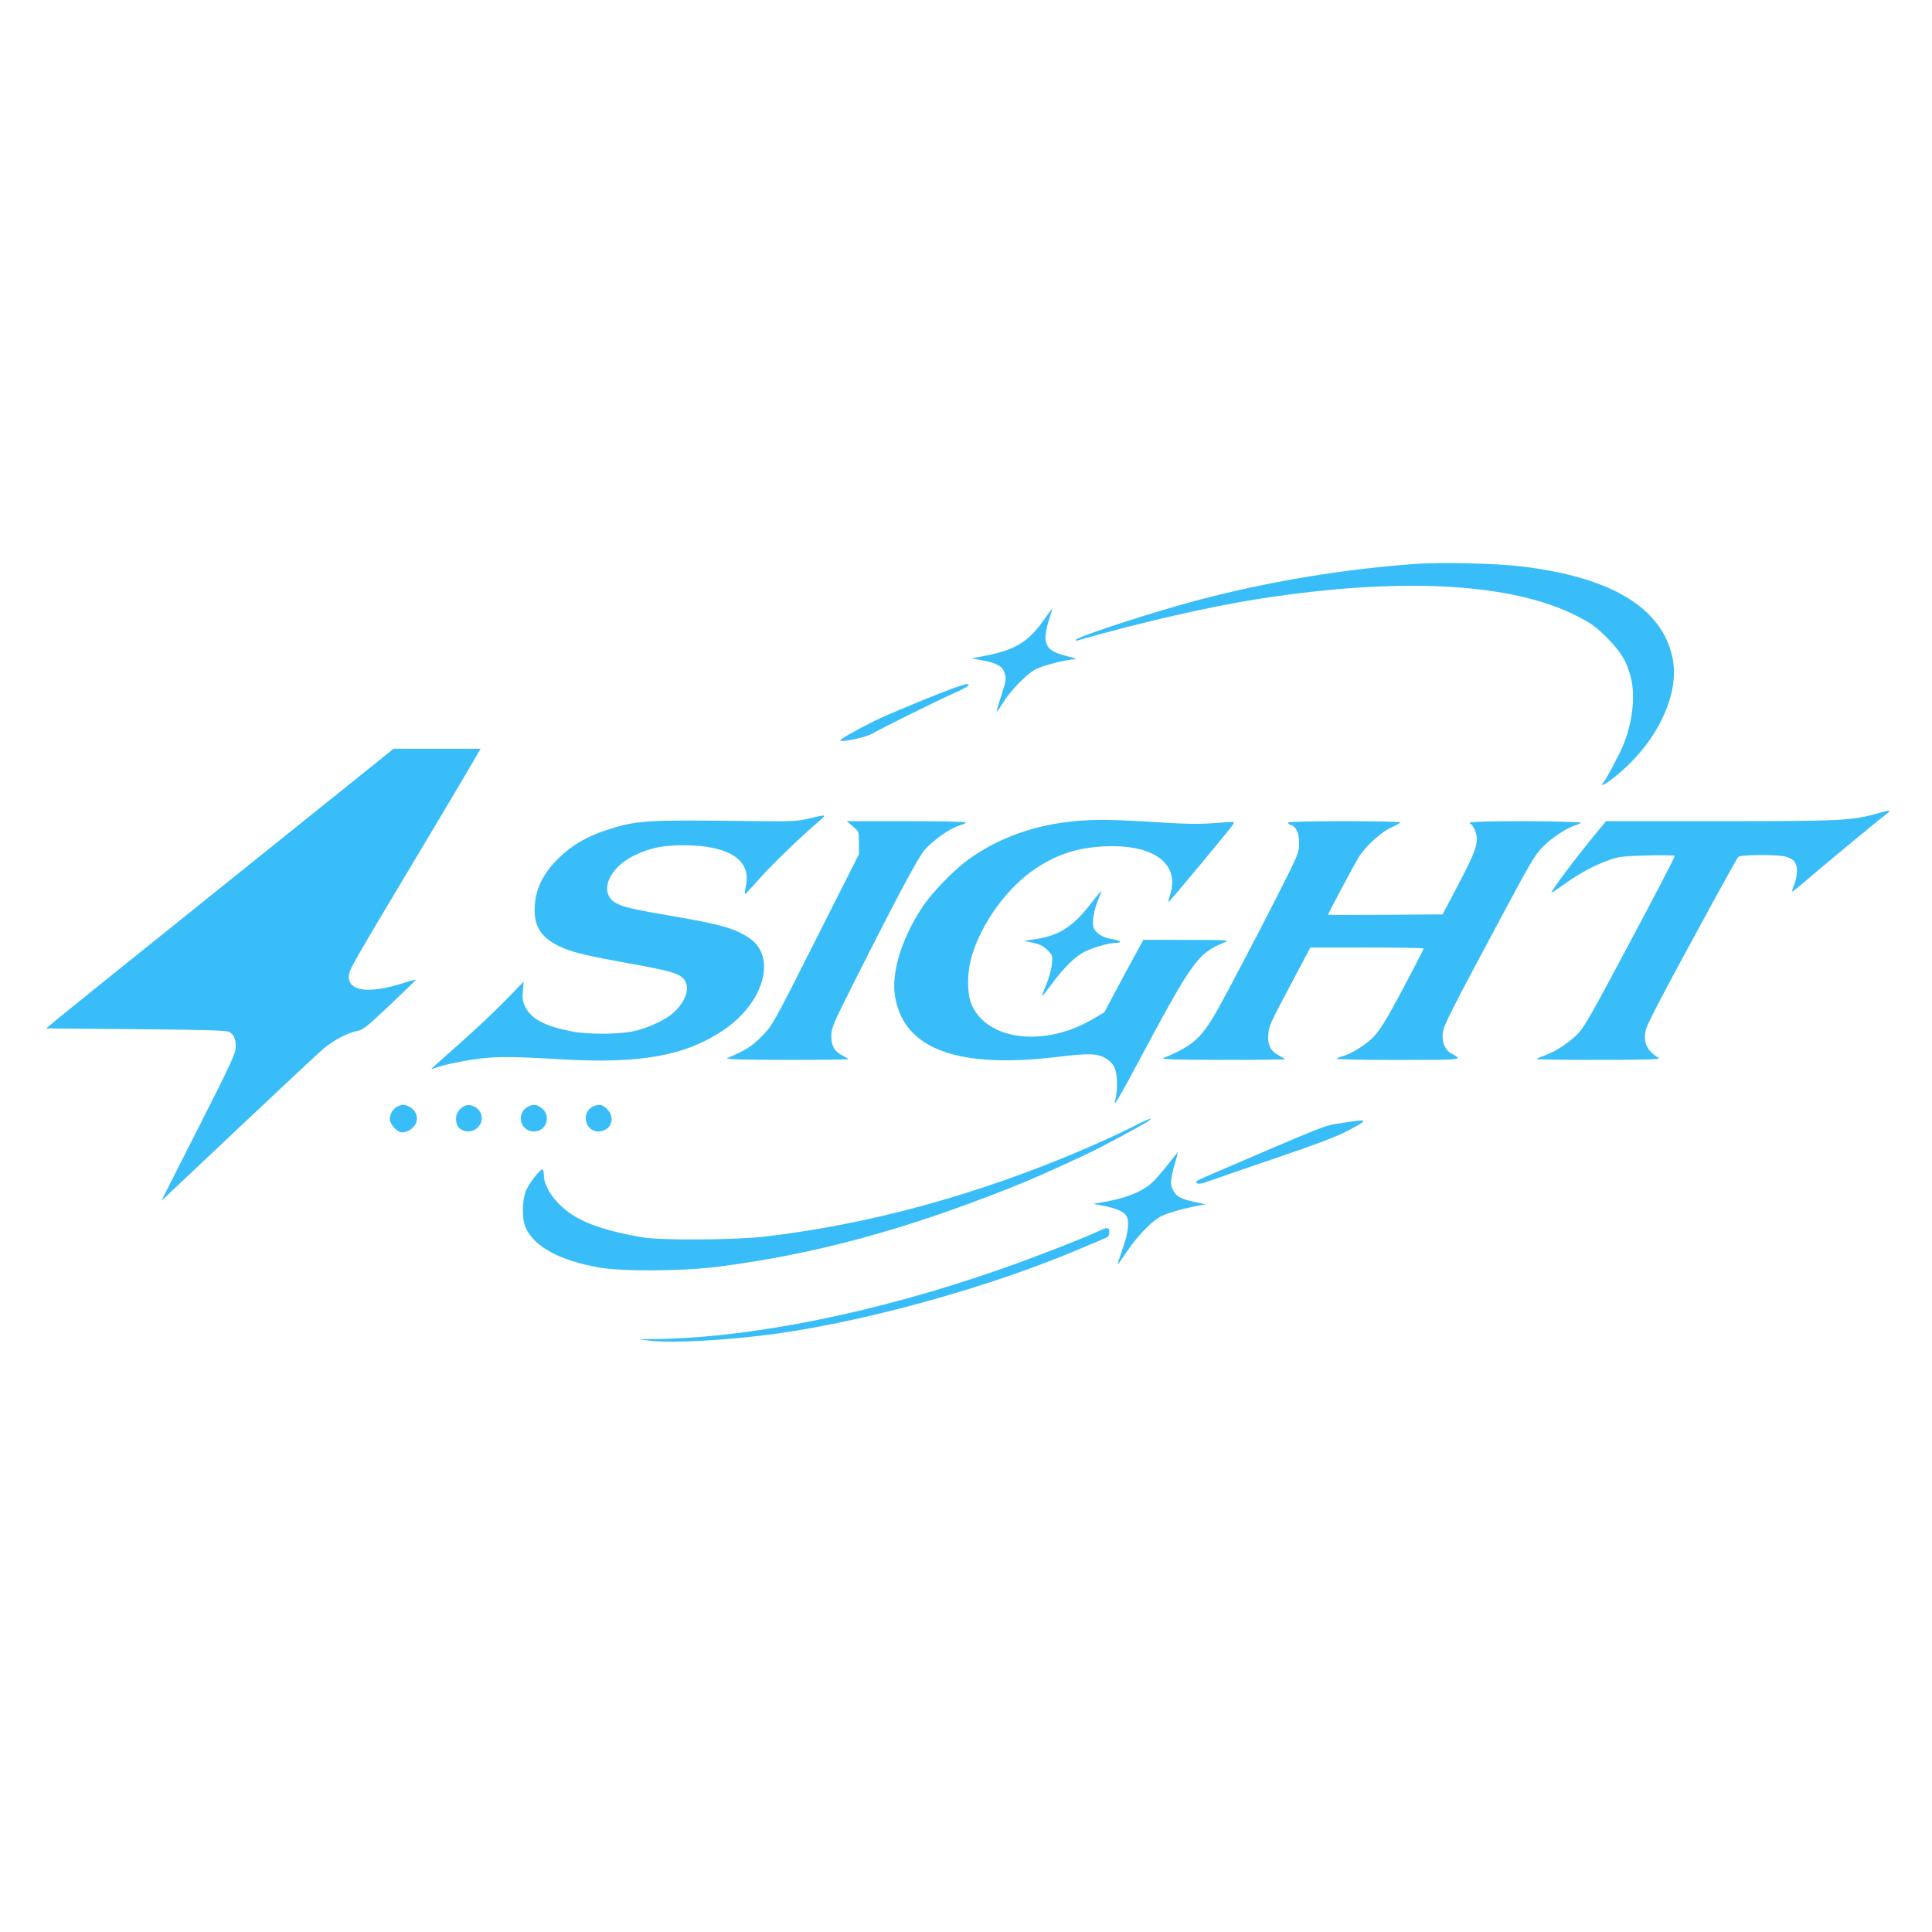
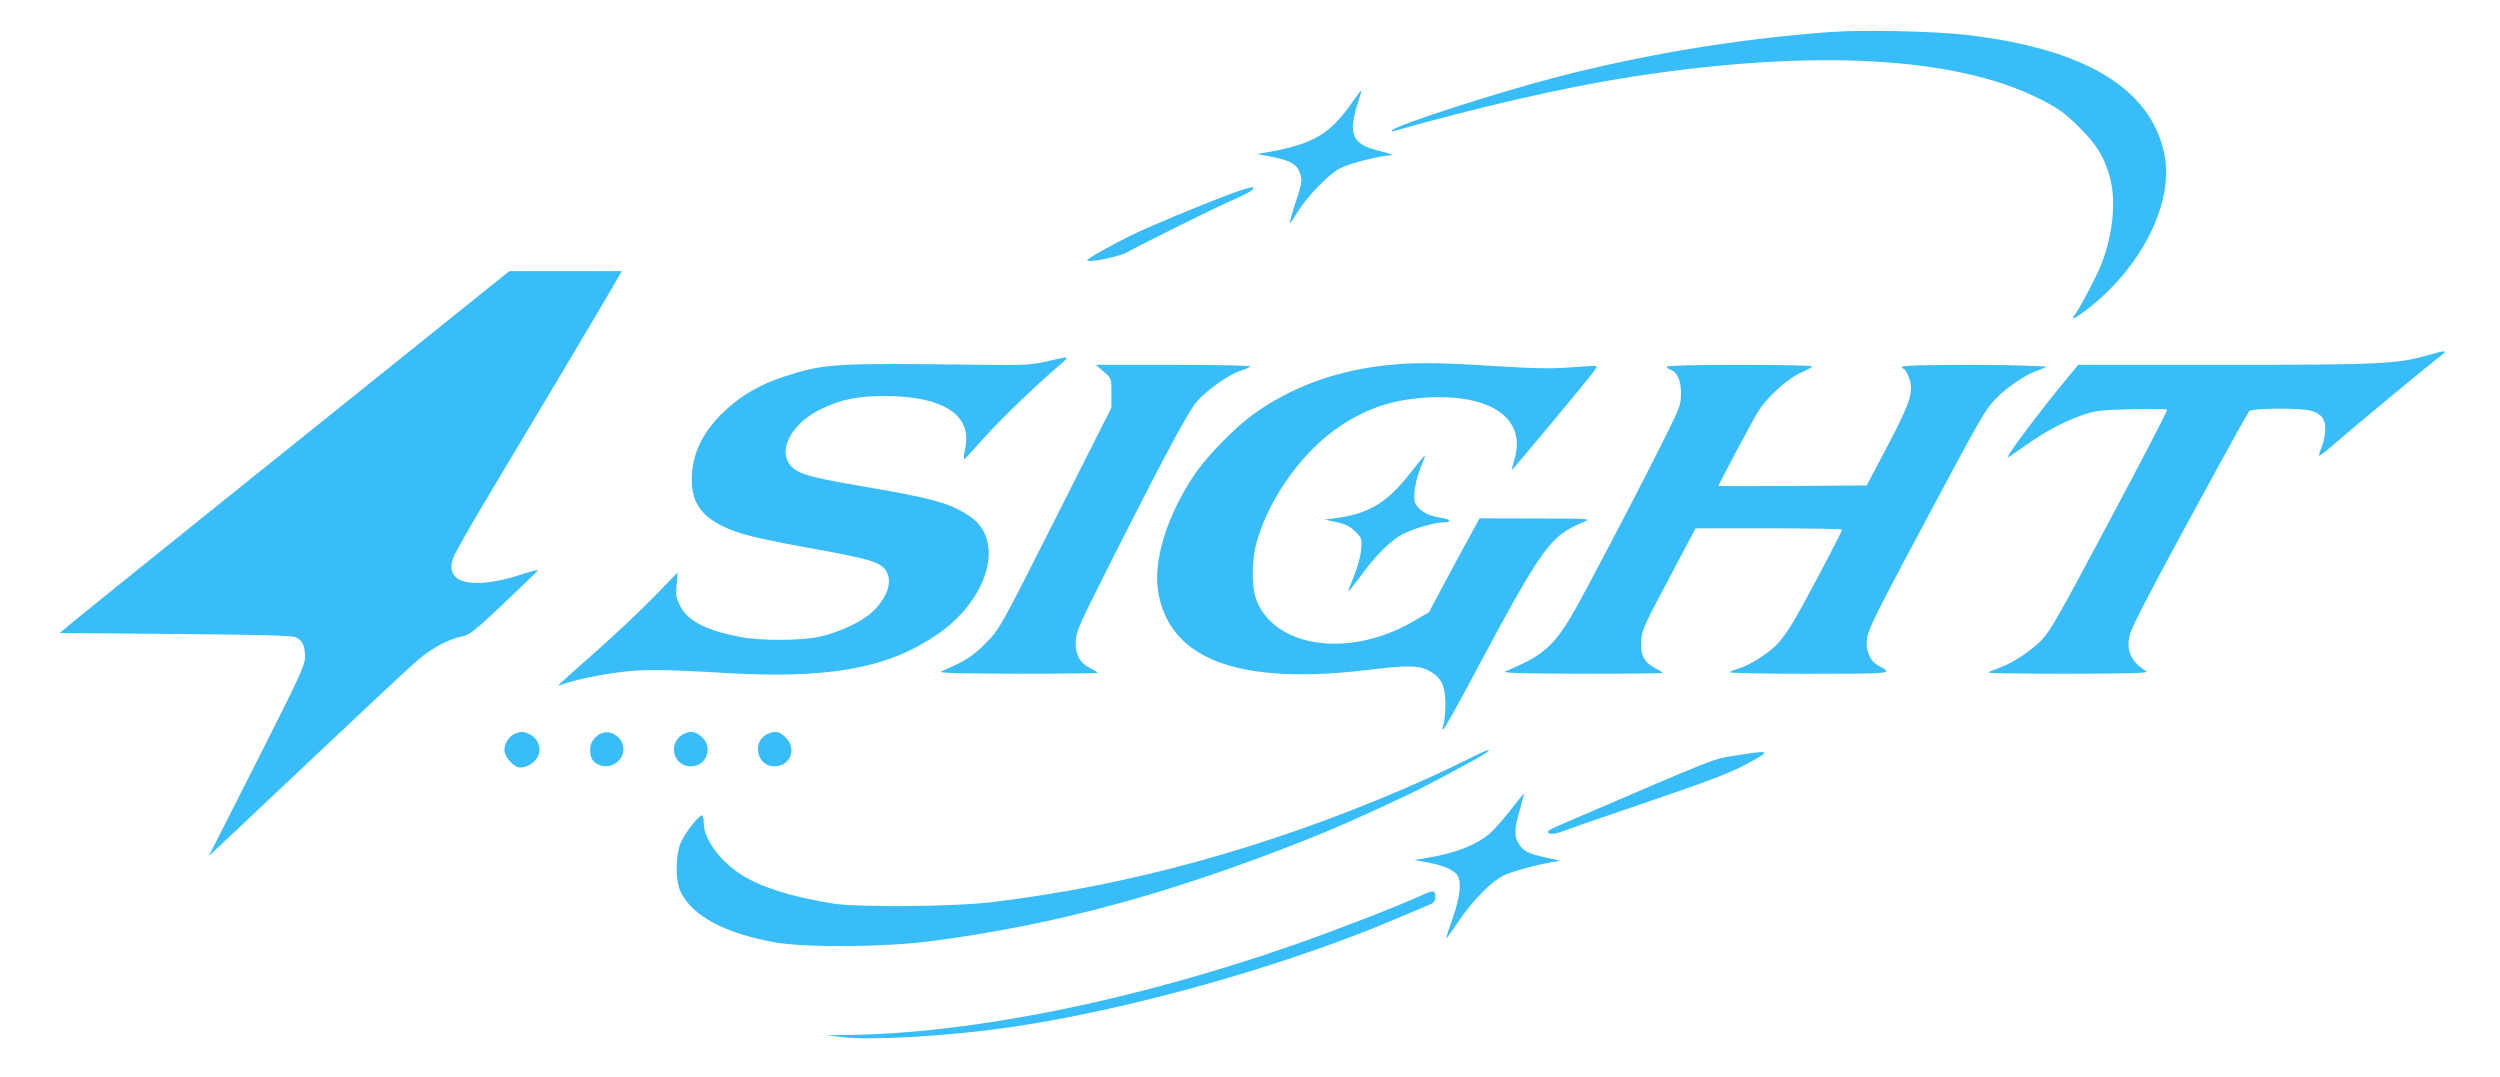
- <svg xmlns="http://www.w3.org/2000/svg" viewBox="0 0 1254 1254">
+ <svg xmlns="http://www.w3.org/2000/svg" viewBox="0 350 1254 540">
  <defs>
    <clipPath id="liquid-clip">
      <path class="wave-path" d="M 0 100 Q 313.5 50, 627 100 T 1254 100 T 1881 100 T 2508 100 L 2508 2000 L 0 2000 Z" />
    </clipPath>
  </defs>
  <style>
    @keyframes fill-rise {
      0% {
        transform: translate(0px, 1200px);
      }
      100% {
        transform: translate(-1254px, 100px);
      }
    }
    .wave-path {
      animation: fill-rise 3.5s cubic-bezier(0.4, 0, 0.2, 1) forwards;
    }
    .outline-logo {
      fill: none;
      stroke: rgba(255, 255, 255, 0.2);
      stroke-width: 3;
    }
    .liquid-filled {
      fill: #38bdf8;
      stroke: none;
    }
  </style>
  <g>
    <path class="outline-logo" d="M 918 366.067 C 870.848 369.581, 824.184 377.329, 779 389.146 C 750.439 396.615, 700.920 412.625, 698.500 415.172 C 697.811 415.898, 698.121 416.047, 699.500 415.654 C 741.183 403.750, 785.890 393.541, 818.256 388.534 C 909.644 374.396, 981.397 378.336, 1023.500 399.804 C 1032.805 404.548, 1035.816 406.729, 1043.040 413.956 C 1052.102 423.023, 1055.741 429.068, 1058.492 439.631 C 1061.590 451.526, 1059.658 468.930, 1053.623 483.500 C 1050.984 489.871, 1042.878 505.237, 1040.897 507.624 C 1037.924 511.206, 1041.414 509.567, 1048.141 504.221 C 1075.079 482.815, 1090.596 450.819, 1085.591 427 C 1078.723 394.317, 1045.637 374.437, 986.622 367.534 C 970.374 365.633, 934.200 364.860, 918 366.067 M 679 400.293 C 667.257 417.432, 659.020 422.299, 634.500 426.584 L 630.500 427.283 637.500 428.591 C 647.296 430.421, 650.754 432.448, 652.176 437.194 C 653.218 440.672, 652.985 442.125, 649.879 451.532 C 647.978 457.289, 646.665 461.987, 646.962 461.972 C 647.258 461.956, 649.027 459.421, 650.894 456.337 C 655.700 448.401, 666.534 437.270, 672.294 434.351 C 677.159 431.886, 691.774 428.156, 697.500 427.919 C 699.419 427.839, 697.616 427.100, 692.500 425.868 C 681.960 423.329, 678.450 420.136, 678.609 413.229 C 678.669 410.628, 679.704 405.635, 680.909 402.133 C 682.114 398.632, 682.965 395.636, 682.800 395.475 C 682.635 395.315, 680.925 397.483, 679 400.293 M 600 454.028 C 586.525 459.495, 571.900 465.765, 567.500 467.960 C 555.496 473.951, 544.765 480.099, 545.329 480.663 C 546.539 481.872, 561.789 478.668, 565.760 476.369 C 572.176 472.657, 610.444 453.723, 619 450.029 C 623.125 448.248, 627.159 446.163, 627.964 445.395 C 631.478 442.047, 623.336 444.561, 600 454.028 M 205.354 526.250 C 177.797 548.388, 130.331 586.505, 99.875 610.956 C 69.419 635.407, 41.225 658.132, 37.222 661.456 L 29.945 667.500 88.222 668 C 132.812 668.383, 147.023 668.799, 148.727 669.773 C 151.869 671.569, 153 674.154, 153 679.539 C 153 683.656, 150.138 689.853, 128.858 731.822 L 104.716 779.434 114.257 770.467 C 119.504 765.535, 141.731 744.569, 163.649 723.877 C 185.567 703.184, 206.200 683.935, 209.500 681.102 C 216.342 675.227, 225.538 670.319, 231.730 669.238 C 235.432 668.592, 238.068 666.507, 252.888 652.500 C 262.199 643.700, 269.858 636.251, 269.908 635.948 C 269.959 635.644, 266.288 636.605, 261.750 638.083 C 236.759 646.225, 222.421 642.661, 227.427 629.553 C 228.353 627.127, 236.889 612.173, 246.396 596.321 C 268.883 558.827, 301.077 504.728, 307.137 494.250 L 311.909 486 283.684 486 L 255.459 486 205.354 526.250 M 211.890 546.846 C 175.431 576.210, 174.916 576.632, 131.118 612.972 L 96.735 641.500 128.293 641.764 C 158.252 642.015, 160.135 641.922, 165.460 639.929 C 174.056 636.713, 181.451 629.210, 189.260 615.781 C 192.869 609.577, 200.186 597.075, 205.520 588 C 222.067 559.853, 243.154 522.820, 242.819 522.498 C 242.644 522.330, 228.725 533.286, 211.890 546.846 M 1218 528.106 C 1202.441 532.604, 1194.210 533, 1116.193 533 L 1042.455 533 1036.448 540.250 C 1023.619 555.732, 1007 577.818, 1007 579.384 C 1007 579.672, 1010.712 577.236, 1015.250 573.970 C 1025.199 566.810, 1034.577 561.744, 1044.277 558.291 C 1050.714 556, 1053.433 555.668, 1069.250 555.248 C 1079.013 554.989, 1087 555.127, 1087 555.555 C 1087 556.524, 1074.433 580.676, 1054.247 618.500 C 1033.561 657.262, 1029.327 664.746, 1025.279 669.695 C 1020.964 674.973, 1010.122 682.421, 1003.247 684.831 C 1000.358 685.844, 997.695 686.971, 997.330 687.336 C 996.965 687.701, 1015.079 687.974, 1037.583 687.941 C 1069.663 687.895, 1078.087 687.625, 1076.586 686.691 C 1068.708 681.788, 1066.265 676.268, 1068.376 668.133 C 1069.517 663.731, 1081.992 640.050, 1113.478 582.510 C 1120.999 568.766, 1127.624 556.954, 1128.199 556.260 C 1129.493 554.701, 1153.680 554.506, 1159.100 556.011 C 1164.462 557.500, 1166.532 560.319, 1166.333 565.857 C 1166.241 568.411, 1165.427 572.236, 1164.524 574.358 C 1163.621 576.480, 1163.065 578.398, 1163.287 578.620 C 1163.509 578.842, 1167.473 575.717, 1172.095 571.676 C 1180.866 564.008, 1219.638 531.923, 1224.627 528.205 C 1228.087 525.626, 1226.652 525.605, 1218 528.106 M 525 531.284 C 517.336 533.094, 513.794 533.258, 489 532.947 C 418.775 532.066, 413.354 532.392, 394 538.670 C 381.404 542.755, 372.161 548.047, 363.546 556.106 C 352.383 566.548, 347 577.777, 347 590.621 C 347 601.700, 351.518 608.519, 362.410 613.881 C 370.669 617.947, 378.766 619.953, 409.123 625.453 C 435.576 630.246, 440.932 631.827, 444.019 635.751 C 448.225 641.098, 445.158 650.289, 436.693 657.704 C 431.443 662.303, 419.735 667.602, 410.792 669.427 C 400.980 671.429, 381.615 671.467, 371.352 669.503 C 354.209 666.223, 345.087 661.532, 341.175 653.985 C 339.226 650.227, 338.936 648.497, 339.381 643.310 L 339.914 637.119 328.207 649.195 C 321.768 655.836, 308.850 668.029, 299.500 676.291 C 290.150 684.552, 281.825 691.981, 281 692.798 C 279.669 694.116, 279.726 694.195, 281.500 693.494 C 286.270 691.610, 298.304 688.925, 308.284 687.519 C 321.784 685.617, 330.878 685.622, 363.500 687.545 C 415.355 690.602, 444.691 685.383, 469.500 668.685 C 495.765 651.008, 504.332 621.268, 486.661 609.111 C 477.232 602.623, 467.896 599.948, 435.500 594.450 C 411.128 590.314, 403.680 588.557, 399.422 585.941 C 388.412 579.175, 395.196 562.931, 412.377 554.922 C 422.428 550.236, 430.194 548.670, 443.500 548.643 C 473.076 548.583, 487.886 558.200, 484.109 575.012 C 483.257 578.802, 483.343 581.325, 484.276 579.917 C 484.428 579.688, 489.020 574.611, 494.482 568.635 C 503.580 558.681, 520.986 542, 531.930 532.746 C 536.913 528.532, 536.772 528.503, 525 531.284 M 692.909 533.500 C 668.600 536.446, 646.954 544.635, 628.667 557.802 C 619.100 564.689, 604.990 579.231, 598.771 588.611 C 585.198 609.085, 578.356 631.442, 580.949 646.855 C 586.696 681.020, 621.563 693.901, 686.792 685.957 C 706.813 683.518, 712.347 683.708, 717.792 687.020 C 723.164 690.287, 724.992 694.388, 724.996 703.185 C 724.998 707.412, 724.561 712.024, 724.025 713.435 C 723.488 714.846, 723.392 716, 723.810 716 C 724.228 716, 729.677 706.438, 735.918 694.750 C 774.067 623.315, 777.050 619.089, 794.452 611.806 C 798.393 610.156, 797.756 610.110, 770.320 610.056 L 742.140 610 737.912 617.750 C 735.587 622.013, 732.574 627.525, 731.218 630 C 729.861 632.475, 726.058 639.580, 722.766 645.790 L 716.781 657.080 709.184 661.526 C 678.070 679.740, 641.383 675.515, 630.799 652.500 C 627.539 645.411, 627.567 630.643, 630.861 620.054 C 637.675 598.143, 654.171 575.709, 672.327 563.658 C 686.402 554.316, 699.744 550.082, 717.500 549.322 C 748.769 547.983, 765.754 560.542, 759.603 580.453 C 758.762 583.178, 758.194 585.528, 758.343 585.676 C 758.615 585.949, 797.116 539.707, 799.765 535.925 C 800.557 534.795, 801.046 533.733, 800.852 533.564 C 800.658 533.395, 794.908 533.704, 788.074 534.251 C 778.509 535.016, 769.641 534.868, 749.574 533.606 C 719.610 531.721, 707.770 531.699, 692.909 533.500 M 553.583 536.388 C 557.481 539.759, 557.500 539.812, 557.485 547.138 L 557.471 554.500 529.485 609.970 C 501.805 664.837, 501.424 665.518, 494.500 672.563 C 487.937 679.240, 484.071 681.687, 472 686.805 C 470.181 687.576, 480.638 687.883, 510.417 687.932 C 532.921 687.970, 551.069 687.736, 550.746 687.412 C 550.423 687.089, 548.692 686.077, 546.900 685.162 C 541.655 682.486, 539.492 678.701, 539.555 672.310 C 539.606 667.198, 540.817 664.378, 555.304 635.636 C 582.773 581.137, 595.839 556.664, 600.129 551.678 C 605.389 545.566, 616.650 537.620, 622.499 535.892 C 624.975 535.161, 627 534.212, 627 533.782 C 627 533.352, 609.600 533, 588.333 533 L 549.667 533 553.583 536.388 M 836 533.933 C 836 534.446, 836.860 535.138, 837.911 535.472 C 841.306 536.549, 843.200 540.779, 843.200 547.287 C 843.200 552.887, 842.560 554.619, 834.651 570.420 C 824.485 590.732, 812.170 614.456, 796.197 644.500 C 780.690 673.665, 776.851 677.608, 755 686.812 C 753.190 687.574, 763.746 687.883, 793.250 687.932 C 815.663 687.970, 834 687.784, 834 687.520 C 834 687.257, 832.209 686.127, 830.021 685.011 C 824.707 682.300, 822.655 678.173, 823.222 671.338 C 823.698 665.597, 823.893 665.173, 840.293 634.261 L 850.500 615.022 887.250 615.011 C 907.462 615.011, 924 615.291, 924 615.646 C 924 616.001, 921.024 621.964, 917.387 628.896 C 896.015 669.626, 894.135 672.406, 882.857 679.937 C 879.528 682.160, 874.936 684.509, 872.652 685.158 C 870.369 685.806, 868.073 686.711, 867.550 687.169 C 867.028 687.626, 885.028 687.986, 907.550 687.968 C 950.641 687.935, 949.740 688.044, 942.033 683.773 C 937.839 681.448, 935.623 676, 936.498 670.164 C 937.233 665.262, 941.448 656.876, 970.257 603 C 994.033 558.536, 995.936 555.279, 1001.431 549.624 C 1006.640 544.265, 1016.533 537.622, 1021.822 535.933 C 1023.845 535.287, 1025.927 534.363, 1026.450 533.879 C 1026.998 533.879, 1011.859 533, 990.700 533 C 966.900 533, 954 533.351, 954 534 C 954 534.550, 954.413 535, 954.917 535 C 955.422 535, 956.589 536.975, 957.511 539.390 C 960.113 546.204, 958.405 551.631, 946.618 574 L 936.343 593.500 899.171 593.762 C 878.727 593.906, 862 593.888, 862 593.722 C 862 593.017, 878.493 562.014, 881.642 556.800 C 886.103 549.413, 896.573 539.864, 903.502 536.865 C 906.507 535.564, 908.974 534.163, 908.983 533.750 C 908.992 533.337, 892.575 533, 872.500 533 C 850.592 533, 836 533.373, 836 533.933 M 706.992 587.776 C 695.909 602.012, 686.545 607.670, 670.500 609.824 L 664.500 610.630 670.466 611.931 C 674.903 612.898, 677.307 614.107, 679.851 616.651 C 683.134 619.934, 683.250 620.304, 682.746 625.864 C 682.457 629.050, 680.830 634.967, 679.129 639.014 C 677.429 643.060, 676.169 646.502, 676.329 646.663 C 676.490 646.823, 679.209 643.415, 682.372 639.090 C 690.435 628.067, 697.991 620.636, 704.194 617.632 C 710.105 614.768, 719.943 612, 724.210 612 C 728.774 612, 727.378 610.308, 722.250 609.624 C 716.313 608.833, 711.281 605.837, 709.864 602.250 C 708.568 598.970, 710.007 590.483, 713.068 583.342 C 714.158 580.798, 714.923 578.590, 714.768 578.434 C 714.612 578.279, 711.113 582.482, 706.992 587.776 M 203.978 632.261 C 198.156 642.640, 189.414 648.924, 178.500 650.578 L 173.500 651.335 178.500 652.625 C 183.949 654.030, 187 656.888, 187 660.588 C 187 661.889, 185.895 665.890, 184.545 669.477 C 183.194 673.065, 182.242 676, 182.427 676 C 182.613 676, 184.670 673.075, 186.999 669.501 C 194.025 658.718, 199.681 654.703, 210.862 652.561 L 217.500 651.289 212.738 650.529 C 203.128 648.996, 200.973 644.356, 204.976 633.820 C 206.063 630.960, 206.818 628.485, 206.654 628.321 C 206.490 628.157, 205.286 629.930, 203.978 632.261 M 258.357 717.992 C 255.390 719.189, 253 722.896, 253 726.299 C 253 729.724, 257.835 735, 260.973 735 C 264.516 735, 268.645 732.272, 269.980 729.047 C 271.625 725.077, 269.865 720.499, 265.909 718.453 C 262.755 716.822, 261.452 716.743, 258.357 717.992 M 302 717.685 C 298.530 719.002, 296 722.398, 296 725.740 C 296 730.337, 297.384 732.590, 300.979 733.843 C 307.364 736.069, 313.924 730.485, 312.507 724.031 C 311.489 719.398, 306.087 716.135, 302 717.685 M 344 717.706 C 334.676 721.115, 336.791 734.400, 346.657 734.400 C 354.446 734.400, 357.919 724.634, 351.923 719.589 C 348.911 717.055, 347.015 716.604, 344 717.706 M 385.357 717.992 C 376.996 721.366, 379.368 734.400, 388.343 734.400 C 396.443 734.400, 399.879 725.725, 394.077 719.923 C 391.075 716.921, 389.096 716.483, 385.357 717.992 M 733.957 731.976 C 727.609 735.186, 714.334 741.289, 704.457 745.537 C 635.147 775.351, 564.846 794.641, 496.345 802.641 C 477.499 804.842, 429.569 805.170, 417.500 803.182 C 396.506 799.722, 381.455 794.940, 371.666 788.618 C 360.903 781.667, 353 770.737, 353 762.804 C 353 760.712, 352.585 759, 352.078 759 C 350.559 759, 344.276 766.896, 341.841 771.864 C 338.738 778.195, 338.549 791.578, 341.479 797.500 C 347.426 809.519, 363.466 818.099, 388.500 822.652 C 403.556 825.391, 443.404 825.131, 466.500 822.144 C 528.418 814.136, 585.705 798.713, 654.189 771.614 C 669.190 765.679, 678.468 761.601, 704.500 749.500 C 713.778 745.188, 742.563 729.795, 745.502 727.574 C 749.315 724.692, 745.440 726.170, 733.957 731.976 M 870.500 728.976 C 858.842 730.827, 863.753 728.893, 787 761.858 C 776.021 766.573, 775.304 767.031, 777.216 768.101 C 778.118 768.606, 780.787 768.121, 784.095 766.853 C 787.068 765.713, 806.484 759.012, 827.242 751.962 C 854.746 742.621, 867.697 737.700, 874.987 733.822 C 889.020 726.355, 888.763 726.077, 870.500 728.976 M 757.668 756.322 C 754.094 760.899, 749.537 766.078, 747.541 767.830 C 740.526 773.989, 729.788 778.091, 714 780.640 L 709.500 781.367 716.276 782.649 C 724.491 784.203, 729.681 786.542, 731.214 789.380 C 733.174 793.009, 732.316 800.107, 728.662 810.490 C 726.729 815.985, 725.261 820.594, 725.399 820.732 C 725.537 820.871, 728.298 817.050, 731.535 812.242 C 738.597 801.750, 748.023 792.136, 754.160 789.165 C 758.387 787.118, 769.574 784.028, 778.500 782.441 L 782.500 781.730 775 780.064 C 766.458 778.165, 763.907 776.805, 761.616 772.928 C 759.425 769.218, 759.580 765.678, 762.350 756.113 C 763.642 751.651, 764.580 748, 764.433 748 C 764.286 748, 761.242 751.745, 757.668 756.322 M 713 799.119 C 701.666 804.347, 670.419 816.482, 649.375 823.831 C 568.763 851.979, 487.638 868.370, 425.170 869.130 L 414.500 869.259 422 870.203 C 436.266 871.998, 475.250 869.769, 505.500 865.429 C 565.215 856.863, 643.742 834.870, 700.145 810.915 C 708.040 807.562, 715.737 804.311, 717.250 803.690 C 719.320 802.841, 720 801.874, 720 799.781 C 720 796.463, 718.971 796.366, 713 799.119" fill-opacity="0" stroke="none" />
    <g clip-path="url(#liquid-clip)">
      <path class="liquid-filled" d="M 918 366.067 C 870.848 369.581, 824.184 377.329, 779 389.146 C 750.439 396.615, 700.920 412.625, 698.500 415.172 C 697.811 415.898, 698.121 416.047, 699.500 415.654 C 741.183 403.750, 785.890 393.541, 818.256 388.534 C 909.644 374.396, 981.397 378.336, 1023.500 399.804 C 1032.805 404.548, 1035.816 406.729, 1043.040 413.956 C 1052.102 423.023, 1055.741 429.068, 1058.492 439.631 C 1061.590 451.526, 1059.658 468.930, 1053.623 483.500 C 1050.984 489.871, 1042.878 505.237, 1040.897 507.624 C 1037.924 511.206, 1041.414 509.567, 1048.141 504.221 C 1075.079 482.815, 1090.596 450.819, 1085.591 427 C 1078.723 394.317, 1045.637 374.437, 986.622 367.534 C 970.374 365.633, 934.200 364.860, 918 366.067 M 679 400.293 C 667.257 417.432, 659.020 422.299, 634.500 426.584 L 630.500 427.283 637.500 428.591 C 647.296 430.421, 650.754 432.448, 652.176 437.194 C 653.218 440.672, 652.985 442.125, 649.879 451.532 C 647.978 457.289, 646.665 461.987, 646.962 461.972 C 647.258 461.956, 649.027 459.421, 650.894 456.337 C 655.700 448.401, 666.534 437.270, 672.294 434.351 C 677.159 431.886, 691.774 428.156, 697.500 427.919 C 699.419 427.839, 697.616 427.100, 692.500 425.868 C 681.960 423.329, 678.450 420.136, 678.609 413.229 C 678.669 410.628, 679.704 405.635, 680.909 402.133 C 682.114 398.632, 682.965 395.636, 682.800 395.475 C 682.635 395.315, 680.925 397.483, 679 400.293 M 600 454.028 C 586.525 459.495, 571.900 465.765, 567.500 467.960 C 555.496 473.951, 544.765 480.099, 545.329 480.663 C 546.539 481.872, 561.789 478.668, 565.760 476.369 C 572.176 472.657, 610.444 453.723, 619 450.029 C 623.125 448.248, 627.159 446.163, 627.964 445.395 C 631.478 442.047, 623.336 444.561, 600 454.028 M 205.354 526.250 C 177.797 548.388, 130.331 586.505, 99.875 610.956 C 69.419 635.407, 41.225 658.132, 37.222 661.456 L 29.945 667.500 88.222 668 C 132.812 668.383, 147.023 668.799, 148.727 669.773 C 151.869 671.569, 153 674.154, 153 679.539 C 153 683.656, 150.138 689.853, 128.858 731.822 L 104.716 779.434 114.257 770.467 C 119.504 765.535, 141.731 744.569, 163.649 723.877 C 185.567 703.184, 206.200 683.935, 209.500 681.102 C 216.342 675.227, 225.538 670.319, 231.730 669.238 C 235.432 668.592, 238.068 666.507, 252.888 652.500 C 262.199 643.700, 269.858 636.251, 269.908 635.948 C 269.959 635.644, 266.288 636.605, 261.750 638.083 C 236.759 646.225, 222.421 642.661, 227.427 629.553 C 228.353 627.127, 236.889 612.173, 246.396 596.321 C 268.883 558.827, 301.077 504.728, 307.137 494.250 L 311.909 486 283.684 486 L 255.459 486 205.354 526.250 M 211.890 546.846 C 175.431 576.210, 174.916 576.632, 131.118 612.972 L 96.735 641.500 128.293 641.764 C 158.252 642.015, 160.135 641.922, 165.460 639.929 C 174.056 636.713, 181.451 629.210, 189.260 615.781 C 192.869 609.577, 200.186 597.075, 205.520 588 C 222.067 559.853, 243.154 522.820, 242.819 522.498 C 242.644 522.330, 228.725 533.286, 211.890 546.846 M 1218 528.106 C 1202.441 532.604, 1194.210 533, 1116.193 533 L 1042.455 533 1036.448 540.250 C 1023.619 555.732, 1007 577.818, 1007 579.384 C 1007 579.672, 1010.712 577.236, 1015.250 573.970 C 1025.199 566.810, 1034.577 561.744, 1044.277 558.291 C 1050.714 556, 1053.433 555.668, 1069.250 555.248 C 1079.013 554.989, 1087 555.127, 1087 555.555 C 1087 556.524, 1074.433 580.676, 1054.247 618.500 C 1033.561 657.262, 1029.327 664.746, 1025.279 669.695 C 1020.964 674.973, 1010.122 682.421, 1003.247 684.831 C 1000.358 685.844, 997.695 686.971, 997.330 687.336 C 996.965 687.701, 1015.079 687.974, 1037.583 687.941 C 1069.663 687.895, 1078.087 687.625, 1076.586 686.691 C 1068.708 681.788, 1066.265 676.268, 1068.376 668.133 C 1069.517 663.731, 1081.992 640.050, 1113.478 582.510 C 1120.999 568.766, 1127.624 556.954, 1128.199 556.260 C 1129.493 554.701, 1153.680 554.506, 1159.100 556.011 C 1164.462 557.500, 1166.532 560.319, 1166.333 565.857 C 1166.241 568.411, 1165.427 572.236, 1164.524 574.358 C 1163.621 576.480, 1163.065 578.398, 1163.287 578.620 C 1163.509 578.842, 1167.473 575.717, 1172.095 571.676 C 1180.866 564.008, 1219.638 531.923, 1224.627 528.205 C 1228.087 525.626, 1226.652 525.605, 1218 528.106 M 525 531.284 C 517.336 533.094, 513.794 533.258, 489 532.947 C 418.775 532.066, 413.354 532.392, 394 538.670 C 381.404 542.755, 372.161 548.047, 363.546 556.106 C 352.383 566.548, 347 577.777, 347 590.621 C 347 601.700, 351.518 608.519, 362.410 613.881 C 370.669 617.947, 378.766 619.953, 409.123 625.453 C 435.576 630.246, 440.932 631.827, 444.019 635.751 C 448.225 641.098, 445.158 650.289, 436.693 657.704 C 431.443 662.303, 419.735 667.602, 410.792 669.427 C 400.980 671.429, 381.615 671.467, 371.352 669.503 C 354.209 666.223, 345.087 661.532, 341.175 653.985 C 339.226 650.227, 338.936 648.497, 339.381 643.310 L 339.914 637.119 328.207 649.195 C 321.768 655.836, 308.850 668.029, 299.500 676.291 C 290.150 684.552, 281.825 691.981, 281 692.798 C 279.669 694.116, 279.726 694.195, 281.500 693.494 C 286.270 691.610, 298.304 688.925, 308.284 687.519 C 321.784 685.617, 330.878 685.622, 363.500 687.545 C 415.355 690.602, 444.691 685.383, 469.500 668.685 C 495.765 651.008, 504.332 621.268, 486.661 609.111 C 477.232 602.623, 467.896 599.948, 435.500 594.450 C 411.128 590.314, 403.680 588.557, 399.422 585.941 C 388.412 579.175, 395.196 562.931, 412.377 554.922 C 422.428 550.236, 430.194 548.670, 443.500 548.643 C 473.076 548.583, 487.886 558.200, 484.109 575.012 C 483.257 578.802, 483.343 581.325, 484.276 579.917 C 484.428 579.688, 489.020 574.611, 494.482 568.635 C 503.580 558.681, 520.986 542, 531.930 532.746 C 536.913 528.532, 536.772 528.503, 525 531.284 M 692.909 533.500 C 668.600 536.446, 646.954 544.635, 628.667 557.802 C 619.100 564.689, 604.990 579.231, 598.771 588.611 C 585.198 609.085, 578.356 631.442, 580.949 646.855 C 586.696 681.020, 621.563 693.901, 686.792 685.957 C 706.813 683.518, 712.347 683.708, 717.792 687.020 C 723.164 690.287, 724.992 694.388, 724.996 703.185 C 724.998 707.412, 724.561 712.024, 724.025 713.435 C 723.488 714.846, 723.392 716, 723.810 716 C 724.228 716, 729.677 706.438, 735.918 694.750 C 774.067 623.315, 777.050 619.089, 794.452 611.806 C 798.393 610.156, 797.756 610.110, 770.320 610.056 L 742.140 610 737.912 617.750 C 735.587 622.013, 732.574 627.525, 731.218 630 C 729.861 632.475, 726.058 639.580, 722.766 645.790 L 716.781 657.080 709.184 661.526 C 678.070 679.740, 641.383 675.515, 630.799 652.500 C 627.539 645.411, 627.567 630.643, 630.861 620.054 C 637.675 598.143, 654.171 575.709, 672.327 563.658 C 686.402 554.316, 699.744 550.082, 717.500 549.322 C 748.769 547.983, 765.754 560.542, 759.603 580.453 C 758.762 583.178, 758.194 585.528, 758.343 585.676 C 758.615 585.949, 797.116 539.707, 799.765 535.925 C 800.557 534.795, 801.046 533.733, 800.852 533.564 C 800.658 533.395, 794.908 533.704, 788.074 534.251 C 778.509 535.016, 769.641 534.868, 749.574 533.606 C 719.610 531.721, 707.770 531.699, 692.909 533.500 M 553.583 536.388 C 557.481 539.759, 557.500 539.812, 557.485 547.138 L 557.471 554.500 529.485 609.970 C 501.805 664.837, 501.424 665.518, 494.500 672.563 C 487.937 679.240, 484.071 681.687, 472 686.805 C 470.181 687.576, 480.638 687.883, 510.417 687.932 C 532.921 687.970, 551.069 687.736, 550.746 687.412 C 550.423 687.089, 548.692 686.077, 546.900 685.162 C 541.655 682.486, 539.492 678.701, 539.555 672.310 C 539.606 667.198, 540.817 664.378, 555.304 635.636 C 582.773 581.137, 595.839 556.664, 600.129 551.678 C 605.389 545.566, 616.650 537.620, 622.499 535.892 C 624.975 535.161, 627 534.212, 627 533.782 C 627 533.352, 609.600 533, 588.333 533 L 549.667 533 553.583 536.388 M 836 533.933 C 836 534.446, 836.860 535.138, 837.911 535.472 C 841.306 536.549, 843.200 540.779, 843.200 547.287 C 843.200 552.887, 842.560 554.619, 834.651 570.420 C 824.485 590.732, 812.170 614.456, 796.197 644.500 C 780.690 673.665, 776.851 677.608, 755 686.812 C 753.190 687.574, 763.746 687.883, 793.250 687.932 C 815.663 687.970, 834 687.784, 834 687.520 C 834 687.257, 832.209 686.127, 830.021 685.011 C 824.707 682.300, 822.655 678.173, 823.222 671.338 C 823.698 665.597, 823.893 665.173, 840.293 634.261 L 850.500 615.022 887.250 615.011 C 907.462 615.011, 924 615.291, 924 615.646 C 924 616.001, 921.024 621.964, 917.387 628.896 C 896.015 669.626, 894.135 672.406, 882.857 679.937 C 879.528 682.160, 874.936 684.509, 872.652 685.158 C 870.369 685.806, 868.073 686.711, 867.550 687.169 C 867.028 687.626, 885.028 687.986, 907.550 687.968 C 950.641 687.935, 949.740 688.044, 942.033 683.773 C 937.839 681.448, 935.623 676, 936.498 670.164 C 937.233 665.262, 941.448 656.876, 970.257 603 C 994.033 558.536, 995.936 555.279, 1001.431 549.624 C 1006.640 544.265, 1016.533 537.622, 1021.822 535.933 C 1023.845 535.287, 1025.927 534.363, 1026.450 533.879 C 1026.998 533.879, 1011.859 533, 990.700 533 C 966.900 533, 954 533.351, 954 534 C 954 534.550, 954.413 535, 954.917 535 C 955.422 535, 956.589 536.975, 957.511 539.390 C 960.113 546.204, 958.405 551.631, 946.618 574 L 936.343 593.500 899.171 593.762 C 878.727 593.906, 862 593.888, 862 593.722 C 862 593.017, 878.493 562.014, 881.642 556.800 C 886.103 549.413, 896.573 539.864, 903.502 536.865 C 906.507 535.564, 908.974 534.163, 908.983 533.750 C 908.992 533.337, 892.575 533, 872.500 533 C 850.592 533, 836 533.373, 836 533.933 M 706.992 587.776 C 695.909 602.012, 686.545 607.670, 670.500 609.824 L 664.500 610.630 670.466 611.931 C 674.903 612.898, 677.307 614.107, 679.851 616.651 C 683.134 619.934, 683.250 620.304, 682.746 625.864 C 682.457 629.050, 680.830 634.967, 679.129 639.014 C 677.429 643.060, 676.169 646.502, 676.329 646.663 C 676.490 646.823, 679.209 643.415, 682.372 639.090 C 690.435 628.067, 697.991 620.636, 704.194 617.632 C 710.105 614.768, 719.943 612, 724.210 612 C 728.774 612, 727.378 610.308, 722.250 609.624 C 716.313 608.833, 711.281 605.837, 709.864 602.250 C 708.568 598.970, 710.007 590.483, 713.068 583.342 C 714.158 580.798, 714.923 578.590, 714.768 578.434 C 714.612 578.279, 711.113 582.482, 706.992 587.776 M 203.978 632.261 C 198.156 642.640, 189.414 648.924, 178.500 650.578 L 173.500 651.335 178.500 652.625 C 183.949 654.030, 187 656.888, 187 660.588 C 187 661.889, 185.895 665.890, 184.545 669.477 C 183.194 673.065, 182.242 676, 182.427 676 C 182.613 676, 184.670 673.075, 186.999 669.501 C 194.025 658.718, 199.681 654.703, 210.862 652.561 L 217.500 651.289 212.738 650.529 C 203.128 648.996, 200.973 644.356, 204.976 633.820 C 206.063 630.960, 206.818 628.485, 206.654 628.321 C 206.490 628.157, 205.286 629.930, 203.978 632.261 M 258.357 717.992 C 255.390 719.189, 253 722.896, 253 726.299 C 253 729.724, 257.835 735, 260.973 735 C 264.516 735, 268.645 732.272, 269.980 729.047 C 271.625 725.077, 269.865 720.499, 265.909 718.453 C 262.755 716.822, 261.452 716.743, 258.357 717.992 M 302 717.685 C 298.530 719.002, 296 722.398, 296 725.740 C 296 730.337, 297.384 732.590, 300.979 733.843 C 307.364 736.069, 313.924 730.485, 312.507 724.031 C 311.489 719.398, 306.087 716.135, 302 717.685 M 344 717.706 C 334.676 721.115, 336.791 734.400, 346.657 734.400 C 354.446 734.400, 357.919 724.634, 351.923 719.589 C 348.911 717.055, 347.015 716.604, 344 717.706 M 385.357 717.992 C 376.996 721.366, 379.368 734.400, 388.343 734.400 C 396.443 734.400, 399.879 725.725, 394.077 719.923 C 391.075 716.921, 389.096 716.483, 385.357 717.992 M 733.957 731.976 C 727.609 735.186, 714.334 741.289, 704.457 745.537 C 635.147 775.351, 564.846 794.641, 496.345 802.641 C 477.499 804.842, 429.569 805.170, 417.500 803.182 C 396.506 799.722, 381.455 794.940, 371.666 788.618 C 360.903 781.667, 353 770.737, 353 762.804 C 353 760.712, 352.585 759, 352.078 759 C 350.559 759, 344.276 766.896, 341.841 771.864 C 338.738 778.195, 338.549 791.578, 341.479 797.500 C 347.426 809.519, 363.466 818.099, 388.500 822.652 C 403.556 825.391, 443.404 825.131, 466.500 822.144 C 528.418 814.136, 585.705 798.713, 654.189 771.614 C 669.190 765.679, 678.468 761.601, 704.500 749.500 C 713.778 745.188, 742.563 729.795, 745.502 727.574 C 749.315 724.692, 745.440 726.170, 733.957 731.976 M 870.500 728.976 C 858.842 730.827, 863.753 728.893, 787 761.858 C 776.021 766.573, 775.304 767.031, 777.216 768.101 C 778.118 768.606, 780.787 768.121, 784.095 766.853 C 787.068 765.713, 806.484 759.012, 827.242 751.962 C 854.746 742.621, 867.697 737.700, 874.987 733.822 C 889.020 726.355, 888.763 726.077, 870.500 728.976 M 757.668 756.322 C 754.094 760.899, 749.537 766.078, 747.541 767.830 C 740.526 773.989, 729.788 778.091, 714 780.640 L 709.500 781.367 716.276 782.649 C 724.491 784.203, 729.681 786.542, 731.214 789.380 C 733.174 793.009, 732.316 800.107, 728.662 810.490 C 726.729 815.985, 725.261 820.594, 725.399 820.732 C 725.537 820.871, 728.298 817.050, 731.535 812.242 C 738.597 801.750, 748.023 792.136, 754.160 789.165 C 758.387 787.118, 769.574 784.028, 778.500 782.441 L 782.500 781.730 775 780.064 C 766.458 778.165, 763.907 776.805, 761.616 772.928 C 759.425 769.218, 759.580 765.678, 762.350 756.113 C 763.642 751.651, 764.580 748, 764.433 748 C 764.286 748, 761.242 751.745, 757.668 756.322 M 713 799.119 C 701.666 804.347, 670.419 816.482, 649.375 823.831 C 568.763 851.979, 487.638 868.370, 425.170 869.130 L 414.500 869.259 422 870.203 C 436.266 871.998, 475.250 869.769, 505.500 865.429 C 565.215 856.863, 643.742 834.870, 700.145 810.915 C 708.040 807.562, 715.737 804.311, 717.250 803.690 C 719.320 802.841, 720 801.874, 720 799.781 C 720 796.463, 718.971 796.366, 713 799.119" />
    </g>
  </g>
</svg>
